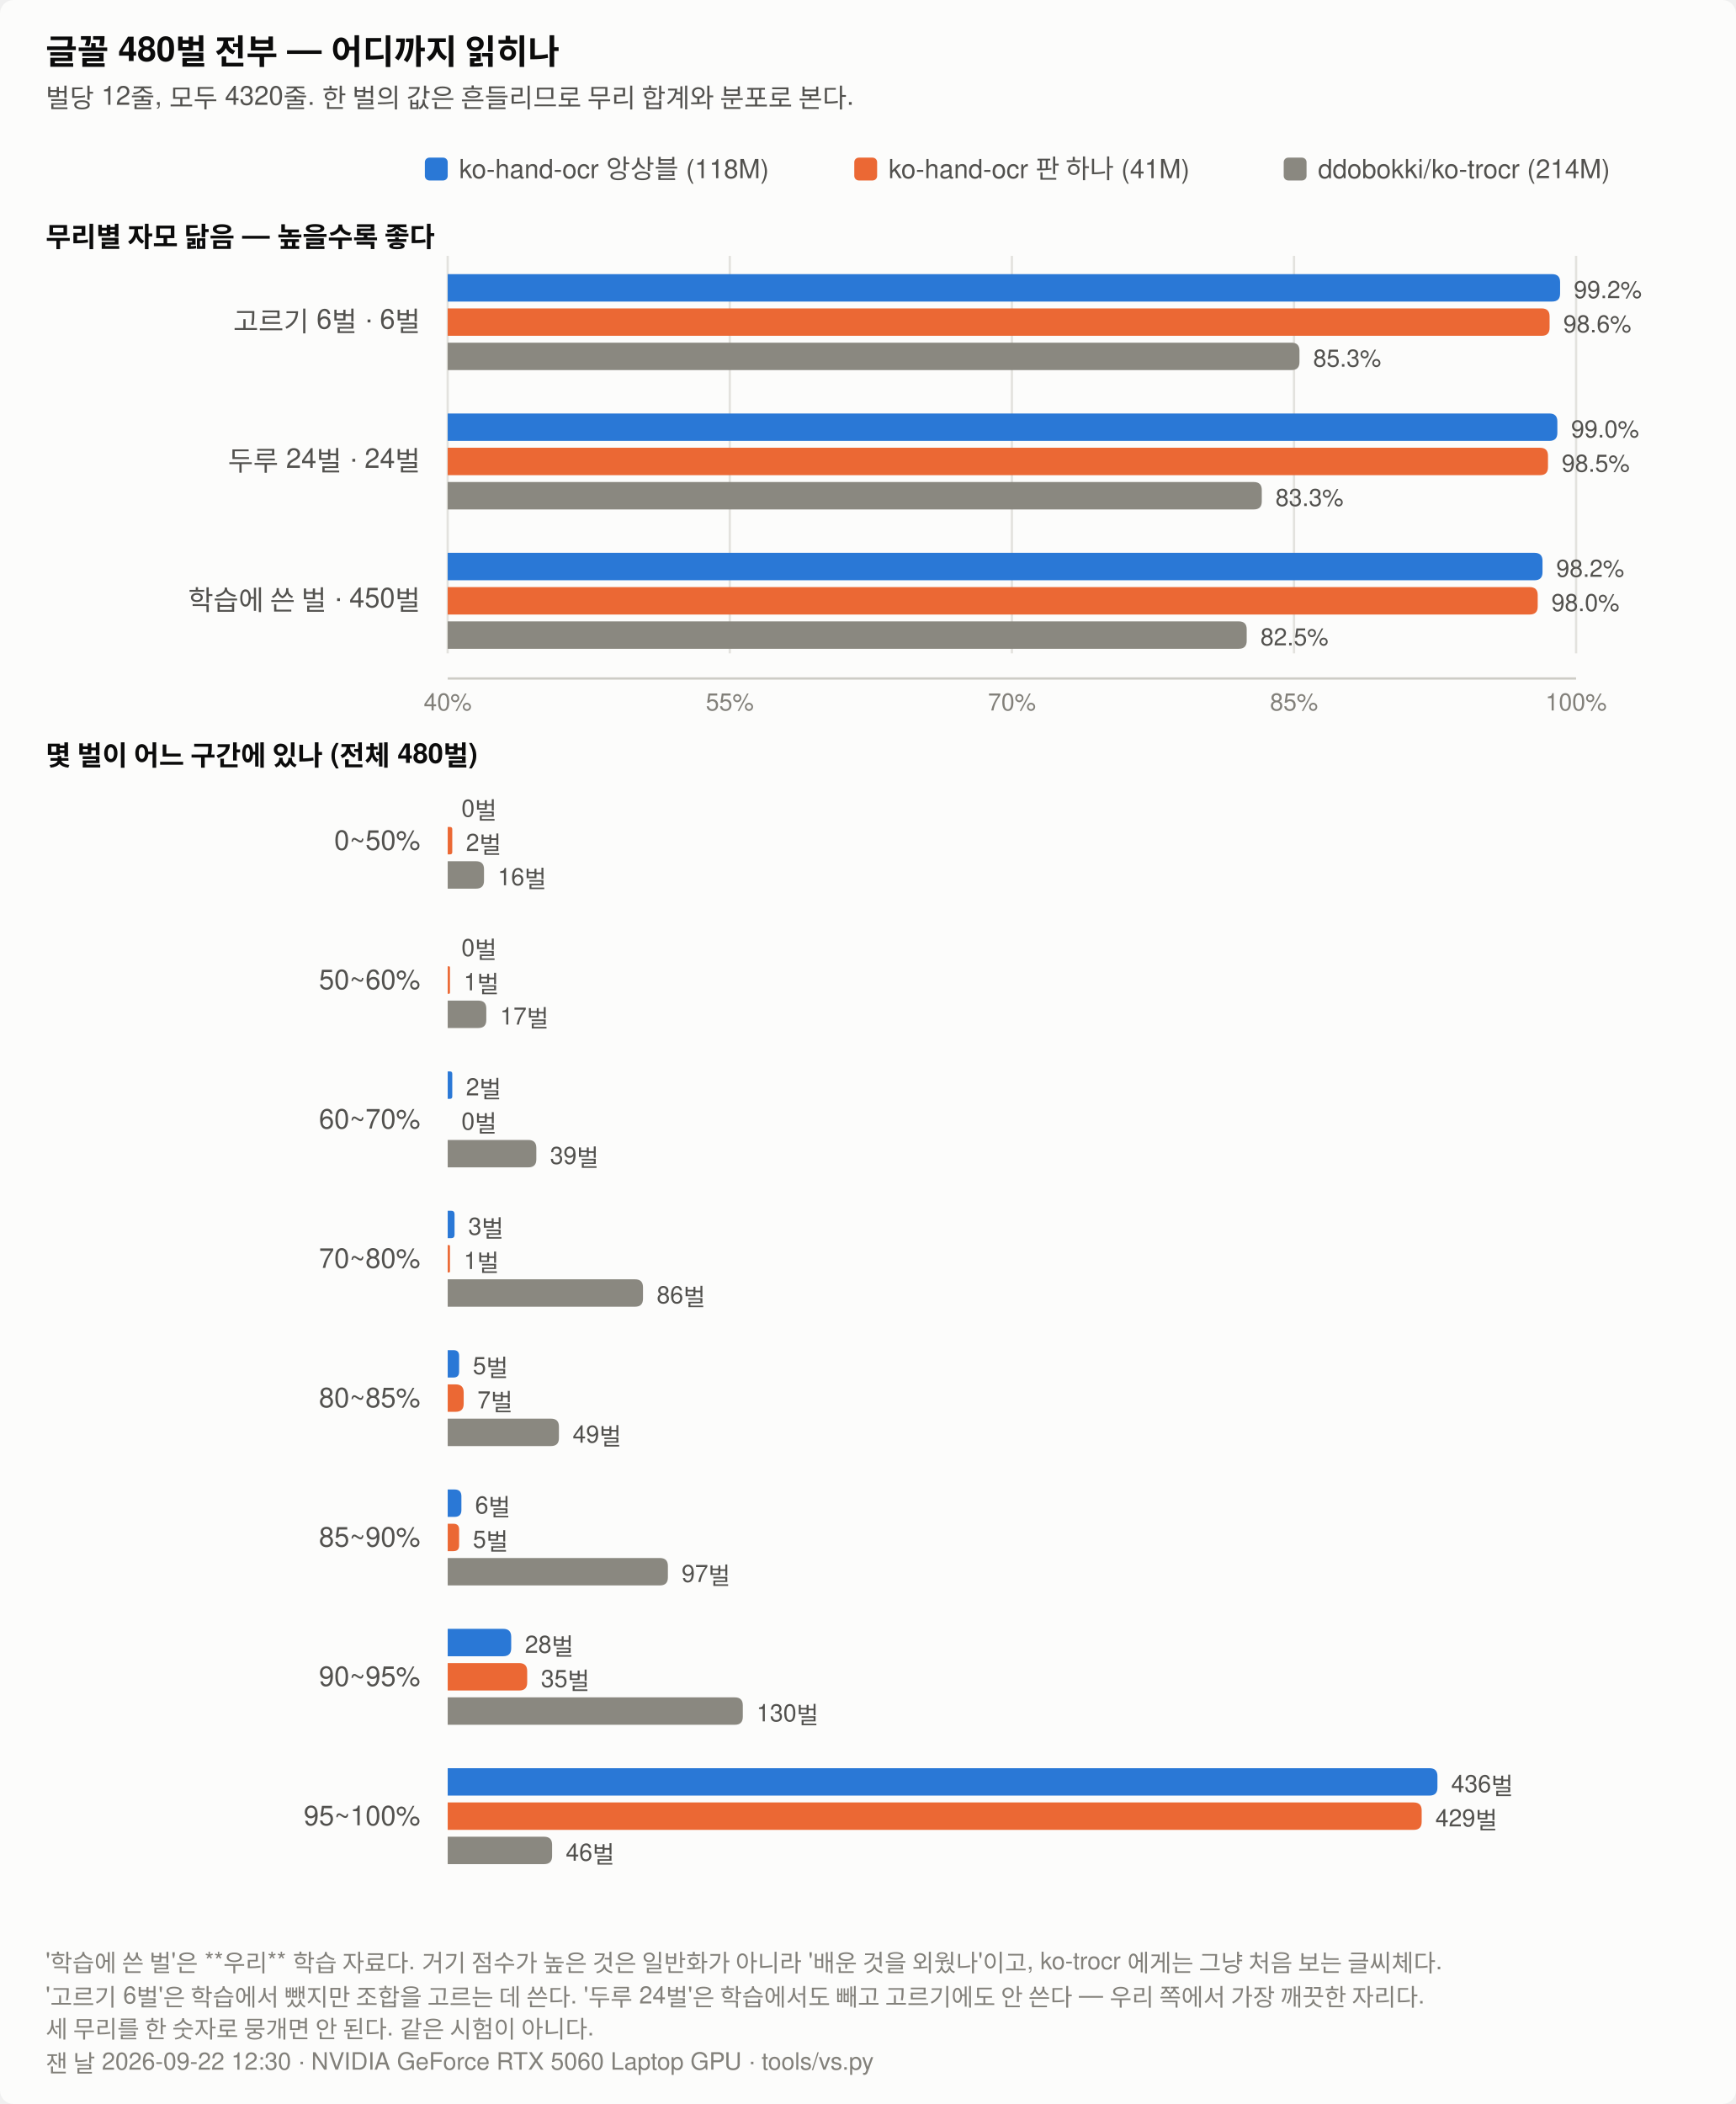
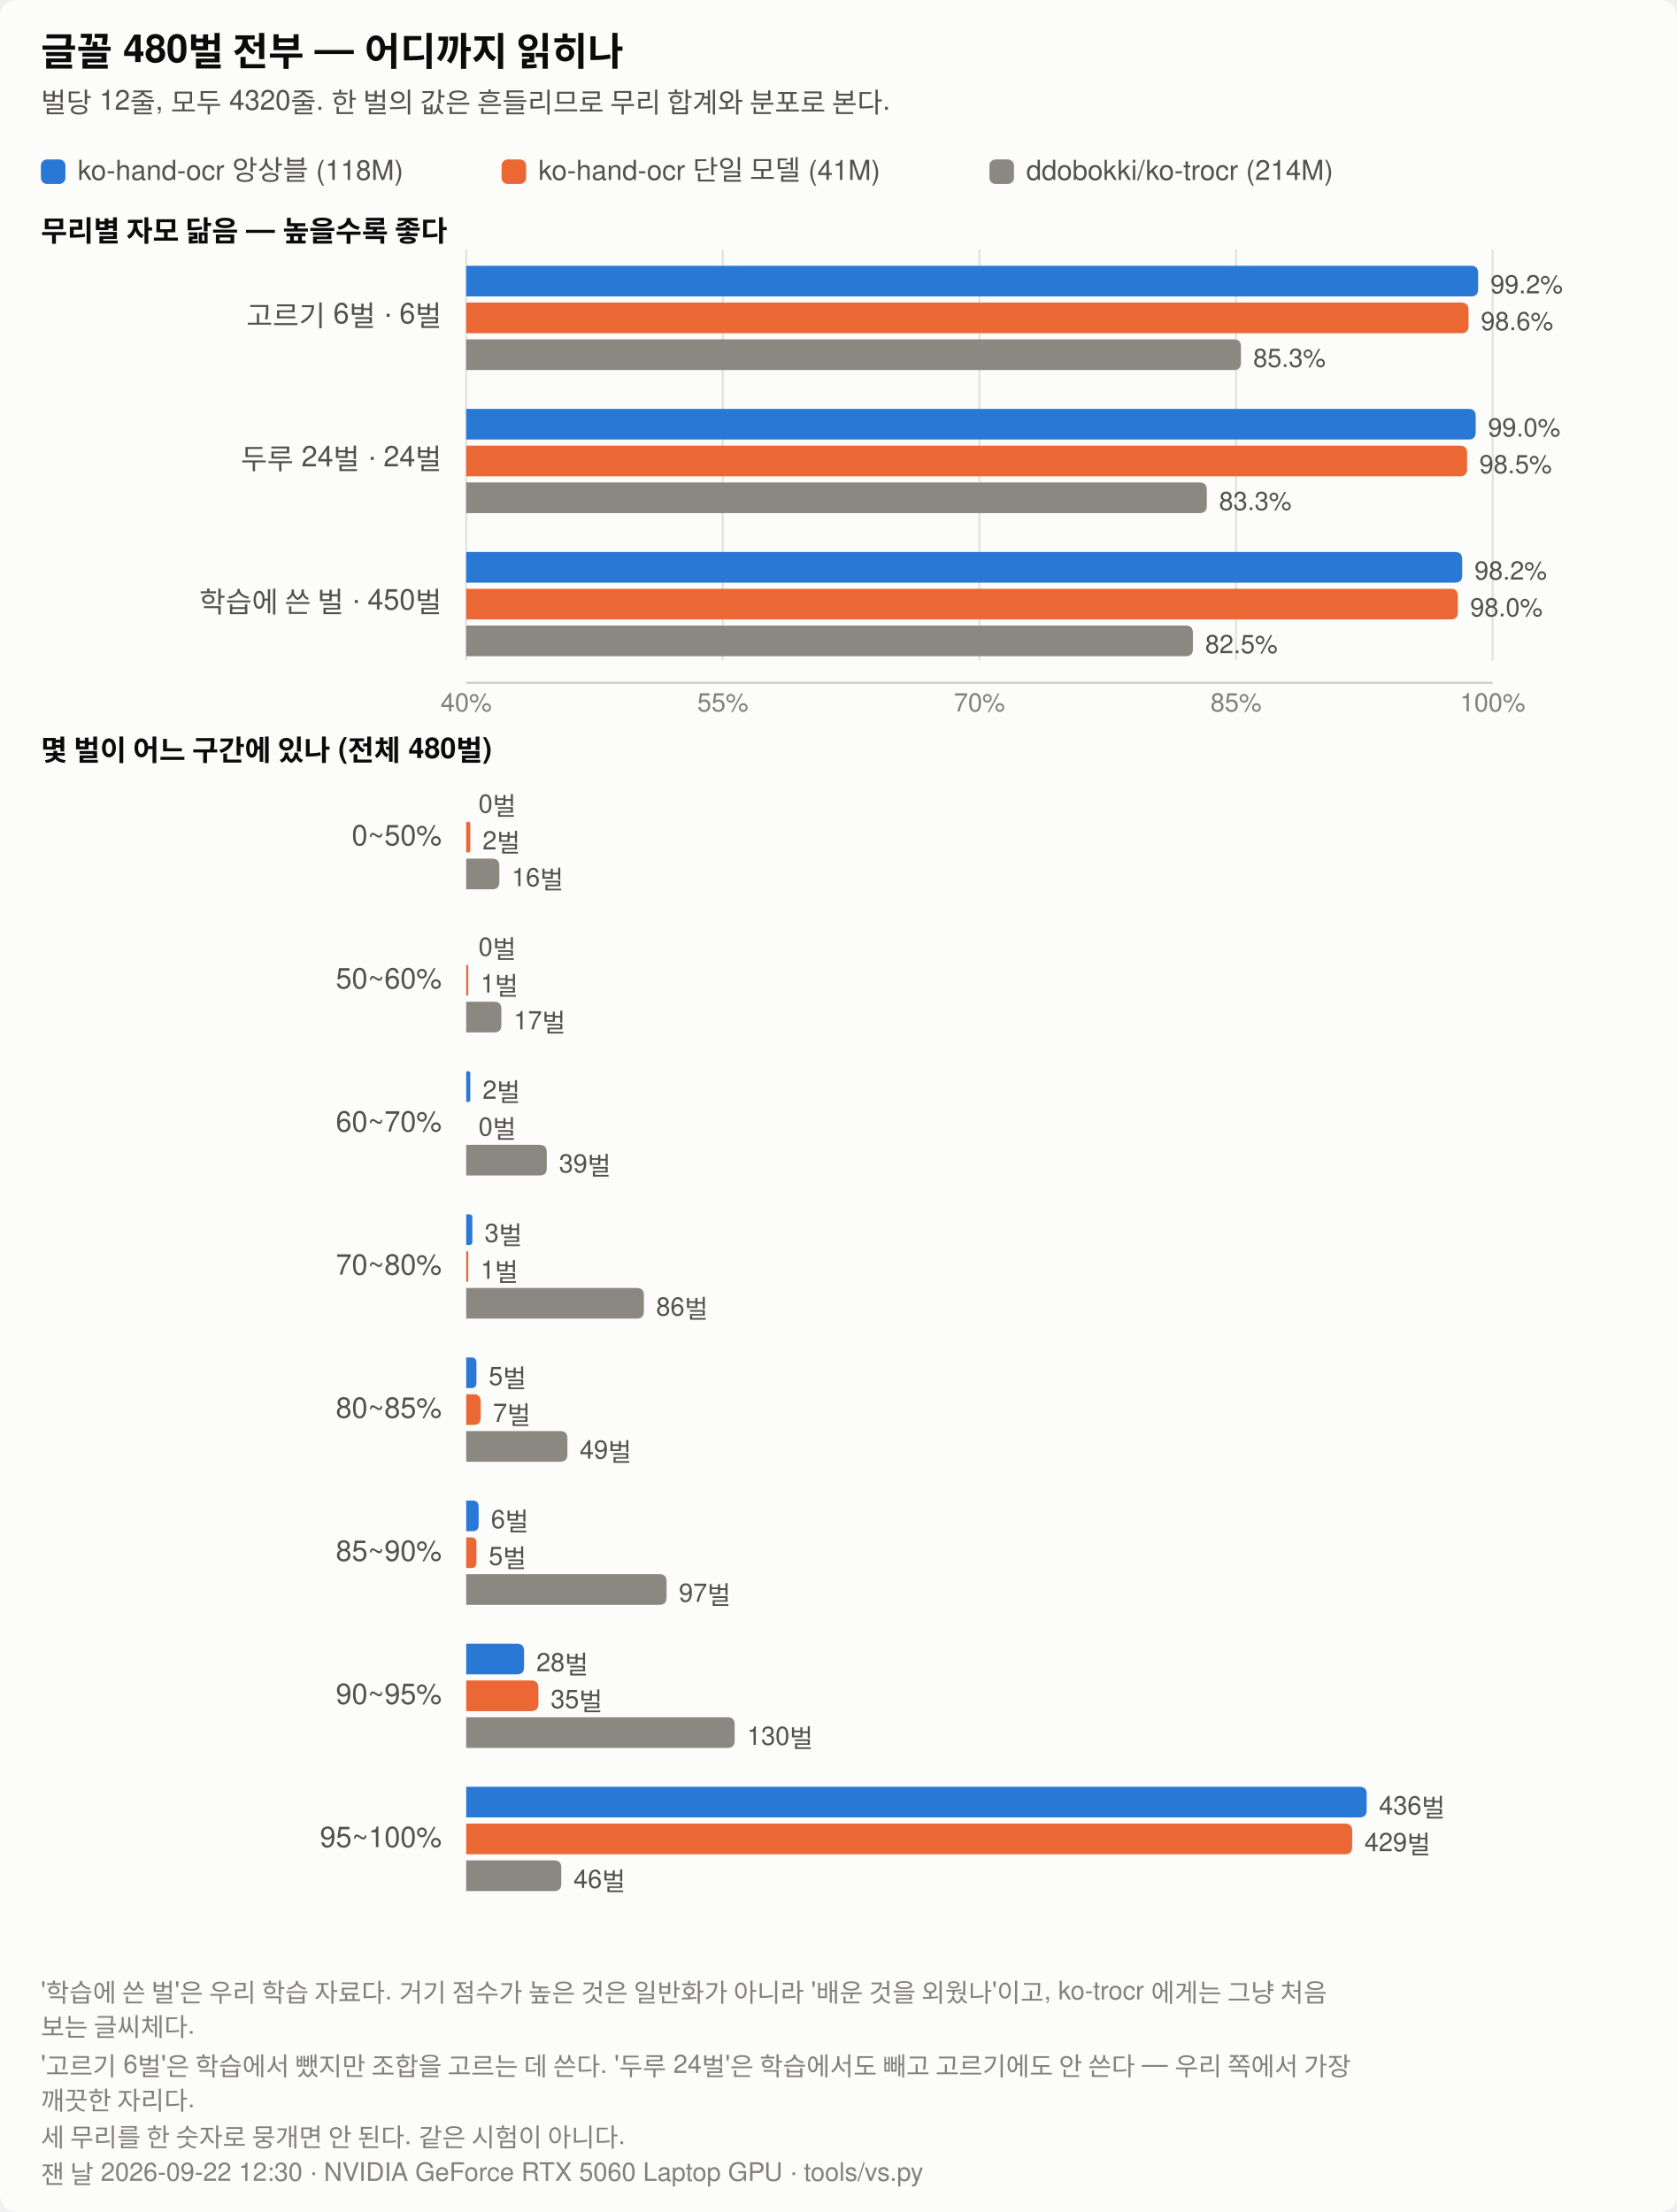
- <svg xmlns="http://www.w3.org/2000/svg" viewBox="0 0 760 921" width="760" height="921" role="img" aria-label="Per-font accuracy over 480 handwriting fonts, grouped by whether the font was used in our training. 고르기 6벌: ko-hand-ocr 앙상블 99.2 percent, ko-hand-ocr 판 하나 98.6 percent, ddobokki/ko-trocr 85.3 percent. 두루 24벌: ko-hand-ocr 앙상블 99.0 percent, ko-hand-ocr 판 하나 98.5 percent, ddobokki/ko-trocr 83.3 percent. 학습에 쓴 벌: ko-hand-ocr 앙상블 98.2 percent, ko-hand-ocr 판 하나 98.0 percent, ddobokki/ko-trocr 82.5 percent.">
+ <svg xmlns="http://www.w3.org/2000/svg" viewBox="0 0 820 1082" width="820" height="1082" role="img" aria-label="Per-font accuracy over 480 handwriting fonts, grouped by whether the font was used in our training. 고르기 6벌: ko-hand-ocr 앙상블 99.2 percent, ko-hand-ocr 단일 모델 98.6 percent, ddobokki/ko-trocr 85.3 percent. 두루 24벌: ko-hand-ocr 앙상블 99.0 percent, ko-hand-ocr 단일 모델 98.5 percent, ddobokki/ko-trocr 83.3 percent. 학습에 쓴 벌: ko-hand-ocr 앙상블 98.2 percent, ko-hand-ocr 단일 모델 98.0 percent, ddobokki/ko-trocr 82.5 percent.">
  <style>
  .surface{fill:#fcfcfb}
  .ink{fill:#0b0b0b}
  .ink2{fill:#52514e}
  .ink3{fill:#82807a}
  .s0{fill:#2a78d6}
  .s1{fill:#eb6834}
  .s2{fill:#8a8880}
  .grid{stroke:#e3e2de;stroke-width:1}
  .rule{stroke:#cdccc6;stroke-width:1}
  text{font-family:-apple-system,BlinkMacSystemFont,"Segoe UI",Helvetica,Arial,sans-serif}
  @media (prefers-color-scheme: dark){
    .surface{fill:#1a1a19}
    .ink{fill:#ffffff}
    .ink2{fill:#c3c2b7}
    .ink3{fill:#8e8c84}
    .s0{fill:#3987e5}
    .s1{fill:#d95926}
    .s2{fill:#7c7a73}
    .grid{stroke:#3a3a38}
    .rule{stroke:#4a4946}
  }
</style>
-   <rect class="surface" width="760" height="921" rx="6" />
-   <text class="ink" x="20" y="28" font-size="15" font-weight="600">글꼴 480벌 전부 — 어디까지 읽히나</text>
-   <text class="ink2" x="20" y="47" font-size="11.5">벌당 12줄, 모두 4320줄. 한 벌의 값은 흔들리므로 무리 합계와 분포로 본다.</text>
-   <rect class="s0" x="186" y="69" width="10" height="10" rx="2" />
-   <text class="ink2" x="201" y="78" font-size="11.5">ko-hand-ocr 앙상블 (118M)</text>
-   <rect class="s1" x="374.0" y="69" width="10" height="10" rx="2" />
-   <text class="ink2" x="389.0" y="78" font-size="11.5">ko-hand-ocr 판 하나 (41M)</text>
-   <rect class="s2" x="562.0" y="69" width="10" height="10" rx="2" />
-   <text class="ink2" x="577.0" y="78" font-size="11.5">ddobokki/ko-trocr (214M)</text>
-   <text class="ink" x="20" y="108" font-size="12" font-weight="600">무리별 자모 닮음 — 높을수록 좋다</text>
-   <line class="grid" x1="196.0" y1="112.0" x2="196.0" y2="286.0" />
-   <line class="grid" x1="319.5" y1="112.0" x2="319.5" y2="286.0" />
-   <line class="grid" x1="443.0" y1="112.0" x2="443.0" y2="286.0" />
-   <line class="grid" x1="566.5" y1="112.0" x2="566.5" y2="286.0" />
-   <line class="grid" x1="690.0" y1="112.0" x2="690.0" y2="286.0" />
-   <text class="ink2" x="184" y="145.0" font-size="12" text-anchor="end">고르기 6벌 · 6벌</text>
-   <path class="s0" d="M196,120.0 H679.5 Q683.0,120.0 683.0,123.5 V128.5 Q683.0,132.0 679.5,132.0 H196 Z" />
-   <text class="ink2" x="689.0" y="130.5" font-size="10.5">99.2%</text>
-   <path class="s1" d="M196,135.0 H674.9 Q678.4,135.0 678.4,138.5 V143.5 Q678.4,147.0 674.9,147.0 H196 Z" />
-   <text class="ink2" x="684.4" y="145.5" font-size="10.5">98.6%</text>
-   <path class="s2" d="M196,150.0 H565.4 Q568.9,150.0 568.9,153.5 V158.5 Q568.9,162.0 565.4,162.0 H196 Z" />
-   <text class="ink2" x="574.9" y="160.5" font-size="10.5">85.3%</text>
-   <text class="ink2" x="184" y="206.0" font-size="12" text-anchor="end">두루 24벌 · 24벌</text>
-   <path class="s0" d="M196,181.0 H678.3 Q681.8,181.0 681.8,184.5 V189.5 Q681.8,193.0 678.3,193.0 H196 Z" />
-   <text class="ink2" x="687.8" y="191.5" font-size="10.5">99.0%</text>
-   <path class="s1" d="M196,196.0 H674.2 Q677.7,196.0 677.7,199.5 V204.5 Q677.7,208.0 674.2,208.0 H196 Z" />
-   <text class="ink2" x="683.7" y="206.5" font-size="10.5">98.5%</text>
-   <path class="s2" d="M196,211.0 H548.9 Q552.4,211.0 552.4,214.5 V219.5 Q552.4,223.0 548.9,223.0 H196 Z" />
-   <text class="ink2" x="558.4" y="221.5" font-size="10.5">83.3%</text>
-   <text class="ink2" x="184" y="267.0" font-size="12" text-anchor="end">학습에 쓴 벌 · 450벌</text>
-   <path class="s0" d="M196,242.0 H671.8 Q675.3,242.0 675.3,245.5 V250.5 Q675.3,254.0 671.8,254.0 H196 Z" />
-   <text class="ink2" x="681.3" y="252.5" font-size="10.5">98.2%</text>
-   <path class="s1" d="M196,257.0 H669.7 Q673.2,257.0 673.2,260.5 V265.5 Q673.2,269.0 669.7,269.0 H196 Z" />
-   <text class="ink2" x="679.2" y="267.5" font-size="10.5">98.0%</text>
-   <path class="s2" d="M196,272.0 H542.3 Q545.8,272.0 545.8,275.5 V280.5 Q545.8,284.0 542.3,284.0 H196 Z" />
-   <text class="ink2" x="551.8" y="282.5" font-size="10.5">82.5%</text>
-   <line class="rule" x1="196" y1="297" x2="690" y2="297" />
-   <text class="ink3" x="196.0" y="311" font-size="10.5" text-anchor="middle">40%</text>
-   <text class="ink3" x="319.5" y="311" font-size="10.5" text-anchor="middle">55%</text>
-   <text class="ink3" x="443.0" y="311" font-size="10.5" text-anchor="middle">70%</text>
-   <text class="ink3" x="566.5" y="311" font-size="10.5" text-anchor="middle">85%</text>
-   <text class="ink3" x="690.0" y="311" font-size="10.5" text-anchor="middle">100%</text>
-   <text class="ink" x="20" y="335" font-size="12" font-weight="600">몇 벌이 어느 구간에 있나 (전체 480벌)</text>
-   <text class="ink2" x="184" y="372.0" font-size="12" text-anchor="end">0~50%</text>
-   <text class="ink2" x="202.0" y="357.5" font-size="10.5">0벌</text>
-   <path class="s1" d="M196,362.0 H197.0 Q198.0,362.0 198.0,363.0 V373.0 Q198.0,374.0 197.0,374.0 H196 Z" />
-   <text class="ink2" x="204.0" y="372.5" font-size="10.5">2벌</text>
-   <path class="s2" d="M196,377.0 H208.4 Q211.9,377.0 211.9,380.5 V385.5 Q211.9,389.0 208.4,389.0 H196 Z" />
-   <text class="ink2" x="217.9" y="387.5" font-size="10.5">16벌</text>
-   <text class="ink2" x="184" y="433.0" font-size="12" text-anchor="end">50~60%</text>
-   <text class="ink2" x="202.0" y="418.5" font-size="10.5">0벌</text>
-   <path class="s1" d="M196,423.0 H196.5 Q197.0,423.0 197.0,423.5 V434.5 Q197.0,435.0 196.5,435.0 H196 Z" />
-   <text class="ink2" x="203.0" y="433.5" font-size="10.5">1벌</text>
-   <path class="s2" d="M196,438.0 H209.4 Q212.9,438.0 212.9,441.5 V446.5 Q212.9,450.0 209.4,450.0 H196 Z" />
-   <text class="ink2" x="218.9" y="448.5" font-size="10.5">17벌</text>
-   <text class="ink2" x="184" y="494.0" font-size="12" text-anchor="end">60~70%</text>
-   <path class="s0" d="M196,469.0 H197.0 Q198.0,469.0 198.0,470.0 V480.0 Q198.0,481.0 197.0,481.0 H196 Z" />
-   <text class="ink2" x="204.0" y="479.5" font-size="10.5">2벌</text>
-   <text class="ink2" x="202.0" y="494.5" font-size="10.5">0벌</text>
-   <path class="s2" d="M196,499.0 H231.3 Q234.8,499.0 234.8,502.5 V507.5 Q234.8,511.0 231.3,511.0 H196 Z" />
-   <text class="ink2" x="240.8" y="509.5" font-size="10.5">39벌</text>
-   <text class="ink2" x="184" y="555.0" font-size="12" text-anchor="end">70~80%</text>
-   <path class="s0" d="M196,530.0 H197.5 Q199.0,530.0 199.0,531.5 V540.5 Q199.0,542.0 197.5,542.0 H196 Z" />
-   <text class="ink2" x="205.0" y="540.5" font-size="10.5">3벌</text>
-   <path class="s1" d="M196,545.0 H196.5 Q197.0,545.0 197.0,545.5 V556.5 Q197.0,557.0 196.5,557.0 H196 Z" />
-   <text class="ink2" x="203.0" y="555.5" font-size="10.5">1벌</text>
-   <path class="s2" d="M196,560.0 H278.0 Q281.5,560.0 281.5,563.5 V568.5 Q281.5,572.0 278.0,572.0 H196 Z" />
-   <text class="ink2" x="287.5" y="570.5" font-size="10.5">86벌</text>
-   <text class="ink2" x="184" y="616.0" font-size="12" text-anchor="end">80~85%</text>
-   <path class="s0" d="M196,591.0 H198.5 Q201.0,591.0 201.0,593.5 V600.5 Q201.0,603.0 198.5,603.0 H196 Z" />
-   <text class="ink2" x="207.0" y="601.5" font-size="10.5">5벌</text>
-   <path class="s1" d="M196,606.0 H199.5 Q203.0,606.0 203.0,609.5 V614.5 Q203.0,618.0 199.5,618.0 H196 Z" />
-   <text class="ink2" x="209.0" y="616.5" font-size="10.5">7벌</text>
-   <path class="s2" d="M196,621.0 H241.2 Q244.7,621.0 244.7,624.5 V629.5 Q244.7,633.0 241.2,633.0 H196 Z" />
-   <text class="ink2" x="250.7" y="631.5" font-size="10.5">49벌</text>
-   <text class="ink2" x="184" y="677.0" font-size="12" text-anchor="end">85~90%</text>
-   <path class="s0" d="M196,652.0 H199.0 Q202.0,652.0 202.0,655.0 V661.0 Q202.0,664.0 199.0,664.0 H196 Z" />
-   <text class="ink2" x="208.0" y="662.5" font-size="10.5">6벌</text>
-   <path class="s1" d="M196,667.0 H198.5 Q201.0,667.0 201.0,669.5 V676.5 Q201.0,679.0 198.5,679.0 H196 Z" />
-   <text class="ink2" x="207.0" y="677.5" font-size="10.5">5벌</text>
-   <path class="s2" d="M196,682.0 H288.9 Q292.4,682.0 292.4,685.5 V690.5 Q292.4,694.0 288.9,694.0 H196 Z" />
-   <text class="ink2" x="298.4" y="692.5" font-size="10.5">97벌</text>
-   <text class="ink2" x="184" y="738.0" font-size="12" text-anchor="end">90~95%</text>
-   <path class="s0" d="M196,713.0 H220.3 Q223.8,713.0 223.8,716.5 V721.5 Q223.8,725.0 220.3,725.0 H196 Z" />
-   <text class="ink2" x="229.8" y="723.5" font-size="10.5">28벌</text>
-   <path class="s1" d="M196,728.0 H227.3 Q230.8,728.0 230.8,731.5 V736.5 Q230.8,740.0 227.3,740.0 H196 Z" />
-   <text class="ink2" x="236.8" y="738.5" font-size="10.5">35벌</text>
-   <path class="s2" d="M196,743.0 H321.7 Q325.2,743.0 325.2,746.5 V751.5 Q325.2,755.0 321.7,755.0 H196 Z" />
-   <text class="ink2" x="331.2" y="753.5" font-size="10.5">130벌</text>
-   <text class="ink2" x="184" y="799.0" font-size="12" text-anchor="end">95~100%</text>
-   <path class="s0" d="M196,774.0 H625.8 Q629.3,774.0 629.3,777.5 V782.5 Q629.3,786.0 625.8,786.0 H196 Z" />
-   <text class="ink2" x="635.3" y="784.5" font-size="10.5">436벌</text>
-   <path class="s1" d="M196,789.0 H618.9 Q622.4,789.0 622.4,792.5 V797.5 Q622.4,801.0 618.9,801.0 H196 Z" />
-   <text class="ink2" x="628.4" y="799.5" font-size="10.5">429벌</text>
-   <path class="s2" d="M196,804.0 H238.2 Q241.7,804.0 241.7,807.5 V812.5 Q241.7,816.0 238.2,816.0 H196 Z" />
-   <text class="ink2" x="247.7" y="814.5" font-size="10.5">46벌</text>
-   <text class="ink3" x="20" y="862" font-size="10.5">'학습에 쓴 벌'은 **우리** 학습 자료다. 거기 점수가 높은 것은 일반화가 아니라 '배운 것을 외웠나'이고, ko-trocr 에게는 그냥 처음 보는 글씨체다.</text>
-   <text class="ink3" x="20" y="877" font-size="10.5">'고르기 6벌'은 학습에서 뺐지만 조합을 고르는 데 쓴다. '두루 24벌'은 학습에서도 빼고 고르기에도 안 쓴다 — 우리 쪽에서 가장 깨끗한 자리다.</text>
-   <text class="ink3" x="20" y="892" font-size="10.5">세 무리를 한 숫자로 뭉개면 안 된다. 같은 시험이 아니다.</text>
-   <text class="ink3" x="20" y="907" font-size="10.5">잰 날 2026-09-22 12:30 · NVIDIA GeForce RTX 5060 Laptop GPU · tools/vs.py</text>
+   <rect class="surface" width="820" height="1082" rx="8" />
+   <text class="ink" x="20" y="32" font-size="19" font-weight="600">글꼴 480벌 전부 — 어디까지 읽히나</text>
+   <text class="ink2" x="20" y="55" font-size="13.5">벌당 12줄, 모두 4320줄. 한 벌의 값은 흔들리므로 무리 합계와 분포로 본다.</text>
+   <rect class="s0" x="20.0" y="78" width="12" height="12" rx="3" />
+   <text class="ink2" x="38.0" y="88" font-size="13.5">ko-hand-ocr 앙상블 (118M)</text>
+   <rect class="s1" x="245.3" y="78" width="12" height="12" rx="3" />
+   <text class="ink2" x="263.3" y="88" font-size="13.5">ko-hand-ocr 단일 모델 (41M)</text>
+   <rect class="s2" x="483.9" y="78" width="12" height="12" rx="3" />
+   <text class="ink2" x="501.9" y="88" font-size="13.5">ddobokki/ko-trocr (214M)</text>
+   <text class="ink" x="20" y="118" font-size="14" font-weight="600">무리별 자모 닮음 — 높을수록 좋다</text>
+   <line class="grid" x1="228.0" y1="122.0" x2="228.0" y2="323.0" />
+   <line class="grid" x1="353.5" y1="122.0" x2="353.5" y2="323.0" />
+   <line class="grid" x1="479.0" y1="122.0" x2="479.0" y2="323.0" />
+   <line class="grid" x1="604.5" y1="122.0" x2="604.5" y2="323.0" />
+   <line class="grid" x1="730.0" y1="122.0" x2="730.0" y2="323.0" />
+   <text class="ink2" x="216" y="159.5" font-size="14" text-anchor="end">고르기 6벌 · 6벌</text>
+   <path class="s0" d="M228,130.0 H719.4 Q722.9,130.0 722.9,133.5 V141.5 Q722.9,145.0 719.4,145.0 H228 Z" />
+   <text class="ink2" x="728.9" y="143.5" font-size="12.5">99.2%</text>
+   <path class="s1" d="M228,148.0 H714.7 Q718.2,148.0 718.2,151.5 V159.5 Q718.2,163.0 714.7,163.0 H228 Z" />
+   <text class="ink2" x="724.2" y="161.5" font-size="12.5">98.6%</text>
+   <path class="s2" d="M228,166.0 H603.4 Q606.9,166.0 606.9,169.5 V177.5 Q606.9,181.0 603.4,181.0 H228 Z" />
+   <text class="ink2" x="612.9" y="179.5" font-size="12.5">85.3%</text>
+   <text class="ink2" x="216" y="229.5" font-size="14" text-anchor="end">두루 24벌 · 24벌</text>
+   <path class="s0" d="M228,200.0 H718.2 Q721.7,200.0 721.7,203.5 V211.5 Q721.7,215.0 718.2,215.0 H228 Z" />
+   <text class="ink2" x="727.7" y="213.5" font-size="12.5">99.0%</text>
+   <path class="s1" d="M228,218.0 H714.0 Q717.5,218.0 717.5,221.5 V229.5 Q717.5,233.0 714.0,233.0 H228 Z" />
+   <text class="ink2" x="723.5" y="231.5" font-size="12.5">98.5%</text>
+   <path class="s2" d="M228,236.0 H586.7 Q590.2,236.0 590.2,239.5 V247.5 Q590.2,251.0 586.7,251.0 H228 Z" />
+   <text class="ink2" x="596.2" y="249.5" font-size="12.5">83.3%</text>
+   <text class="ink2" x="216" y="299.5" font-size="14" text-anchor="end">학습에 쓴 벌 · 450벌</text>
+   <path class="s0" d="M228,270.0 H711.6 Q715.1,270.0 715.1,273.5 V281.5 Q715.1,285.0 711.6,285.0 H228 Z" />
+   <text class="ink2" x="721.1" y="283.5" font-size="12.5">98.2%</text>
+   <path class="s1" d="M228,288.0 H709.5 Q713.0,288.0 713.0,291.5 V299.5 Q713.0,303.0 709.5,303.0 H228 Z" />
+   <text class="ink2" x="719.0" y="301.5" font-size="12.5">98.0%</text>
+   <path class="s2" d="M228,306.0 H579.9 Q583.4,306.0 583.4,309.5 V317.5 Q583.4,321.0 579.9,321.0 H228 Z" />
+   <text class="ink2" x="589.4" y="319.5" font-size="12.5">82.5%</text>
+   <line class="rule" x1="228" y1="334" x2="730" y2="334" />
+   <text class="ink3" x="228.0" y="348" font-size="12.5" text-anchor="middle">40%</text>
+   <text class="ink3" x="353.5" y="348" font-size="12.5" text-anchor="middle">55%</text>
+   <text class="ink3" x="479.0" y="348" font-size="12.5" text-anchor="middle">70%</text>
+   <text class="ink3" x="604.5" y="348" font-size="12.5" text-anchor="middle">85%</text>
+   <text class="ink3" x="730.0" y="348" font-size="12.5" text-anchor="middle">100%</text>
+   <text class="ink" x="20" y="372" font-size="14" font-weight="600">몇 벌이 어느 구간에 있나 (전체 480벌)</text>
+   <text class="ink2" x="216" y="413.5" font-size="14" text-anchor="end">0~50%</text>
+   <text class="ink2" x="234.0" y="397.5" font-size="12.5">0벌</text>
+   <path class="s1" d="M228,402.0 H229.0 Q230.0,402.0 230.0,403.0 V416.0 Q230.0,417.0 229.0,417.0 H228 Z" />
+   <text class="ink2" x="236.0" y="415.5" font-size="12.5">2벌</text>
+   <path class="s2" d="M228,420.0 H240.7 Q244.2,420.0 244.2,423.5 V431.5 Q244.2,435.0 240.7,435.0 H228 Z" />
+   <text class="ink2" x="250.2" y="433.5" font-size="12.5">16벌</text>
+   <text class="ink2" x="216" y="483.5" font-size="14" text-anchor="end">50~60%</text>
+   <text class="ink2" x="234.0" y="467.5" font-size="12.5">0벌</text>
+   <path class="s1" d="M228,472.0 H228.5 Q229.0,472.0 229.0,472.5 V486.5 Q229.0,487.0 228.5,487.0 H228 Z" />
+   <text class="ink2" x="235.0" y="485.5" font-size="12.5">1벌</text>
+   <path class="s2" d="M228,490.0 H241.7 Q245.2,490.0 245.2,493.5 V501.5 Q245.2,505.0 241.7,505.0 H228 Z" />
+   <text class="ink2" x="251.2" y="503.5" font-size="12.5">17벌</text>
+   <text class="ink2" x="216" y="553.5" font-size="14" text-anchor="end">60~70%</text>
+   <path class="s0" d="M228,524.0 H229.0 Q230.0,524.0 230.0,525.0 V538.0 Q230.0,539.0 229.0,539.0 H228 Z" />
+   <text class="ink2" x="236.0" y="537.5" font-size="12.5">2벌</text>
+   <text class="ink2" x="234.0" y="555.5" font-size="12.5">0벌</text>
+   <path class="s2" d="M228,560.0 H263.9 Q267.4,560.0 267.4,563.5 V571.5 Q267.4,575.0 263.9,575.0 H228 Z" />
+   <text class="ink2" x="273.4" y="573.5" font-size="12.5">39벌</text>
+   <text class="ink2" x="216" y="623.5" font-size="14" text-anchor="end">70~80%</text>
+   <path class="s0" d="M228,594.0 H229.5 Q231.0,594.0 231.0,595.5 V607.5 Q231.0,609.0 229.5,609.0 H228 Z" />
+   <text class="ink2" x="237.0" y="607.5" font-size="12.5">3벌</text>
+   <path class="s1" d="M228,612.0 H228.5 Q229.0,612.0 229.0,612.5 V626.5 Q229.0,627.0 228.5,627.0 H228 Z" />
+   <text class="ink2" x="235.0" y="625.5" font-size="12.5">1벌</text>
+   <path class="s2" d="M228,630.0 H311.4 Q314.9,630.0 314.9,633.5 V641.5 Q314.9,645.0 311.4,645.0 H228 Z" />
+   <text class="ink2" x="320.9" y="643.5" font-size="12.5">86벌</text>
+   <text class="ink2" x="216" y="693.5" font-size="14" text-anchor="end">80~85%</text>
+   <path class="s0" d="M228,664.0 H230.5 Q233.0,664.0 233.0,666.5 V676.5 Q233.0,679.0 230.5,679.0 H228 Z" />
+   <text class="ink2" x="239.0" y="677.5" font-size="12.5">5벌</text>
+   <path class="s1" d="M228,682.0 H231.6 Q235.1,682.0 235.1,685.5 V693.5 Q235.1,697.0 231.6,697.0 H228 Z" />
+   <text class="ink2" x="241.1" y="695.5" font-size="12.5">7벌</text>
+   <path class="s2" d="M228,700.0 H274.0 Q277.5,700.0 277.5,703.5 V711.5 Q277.5,715.0 274.0,715.0 H228 Z" />
+   <text class="ink2" x="283.5" y="713.5" font-size="12.5">49벌</text>
+   <text class="ink2" x="216" y="763.5" font-size="14" text-anchor="end">85~90%</text>
+   <path class="s0" d="M228,734.0 H231.0 Q234.1,734.0 234.1,737.0 V746.0 Q234.1,749.0 231.0,749.0 H228 Z" />
+   <text class="ink2" x="240.1" y="747.5" font-size="12.5">6벌</text>
+   <path class="s1" d="M228,752.0 H230.5 Q233.0,752.0 233.0,754.5 V764.5 Q233.0,767.0 230.5,767.0 H228 Z" />
+   <text class="ink2" x="239.0" y="765.5" font-size="12.5">5벌</text>
+   <path class="s2" d="M228,770.0 H322.5 Q326.0,770.0 326.0,773.5 V781.5 Q326.0,785.0 322.5,785.0 H228 Z" />
+   <text class="ink2" x="332.0" y="783.5" font-size="12.5">97벌</text>
+   <text class="ink2" x="216" y="833.5" font-size="14" text-anchor="end">90~95%</text>
+   <path class="s0" d="M228,804.0 H252.8 Q256.3,804.0 256.3,807.5 V815.5 Q256.3,819.0 252.8,819.0 H228 Z" />
+   <text class="ink2" x="262.3" y="817.5" font-size="12.5">28벌</text>
+   <path class="s1" d="M228,822.0 H259.8 Q263.3,822.0 263.3,825.5 V833.5 Q263.3,837.0 259.8,837.0 H228 Z" />
+   <text class="ink2" x="269.3" y="835.5" font-size="12.5">35벌</text>
+   <path class="s2" d="M228,840.0 H355.8 Q359.3,840.0 359.3,843.5 V851.5 Q359.3,855.0 355.8,855.0 H228 Z" />
+   <text class="ink2" x="365.3" y="853.5" font-size="12.5">130벌</text>
+   <text class="ink2" x="216" y="903.5" font-size="14" text-anchor="end">95~100%</text>
+   <path class="s0" d="M228,874.0 H664.9 Q668.4,874.0 668.4,877.5 V885.5 Q668.4,889.0 664.9,889.0 H228 Z" />
+   <text class="ink2" x="674.4" y="887.5" font-size="12.5">436벌</text>
+   <path class="s1" d="M228,892.0 H657.8 Q661.3,892.0 661.3,895.5 V903.5 Q661.3,907.0 657.8,907.0 H228 Z" />
+   <text class="ink2" x="667.3" y="905.5" font-size="12.5">429벌</text>
+   <path class="s2" d="M228,910.0 H271.0 Q274.5,910.0 274.5,913.5 V921.5 Q274.5,925.0 271.0,925.0 H228 Z" />
+   <text class="ink2" x="280.5" y="923.5" font-size="12.5">46벌</text>
+   <text class="ink3" x="20" y="978" font-size="12.5">'학습에 쓴 벌'은 우리 학습 자료다. 거기 점수가 높은 것은 일반화가 아니라 '배운 것을 외웠나'이고, ko-trocr 에게는 그냥 처음</text>
+   <text class="ink3" x="20" y="996" font-size="12.5">보는 글씨체다.</text>
+   <text class="ink3" x="20" y="1014" font-size="12.5">'고르기 6벌'은 학습에서 뺐지만 조합을 고르는 데 쓴다. '두루 24벌'은 학습에서도 빼고 고르기에도 안 쓴다 — 우리 쪽에서 가장</text>
+   <text class="ink3" x="20" y="1032" font-size="12.5">깨끗한 자리다.</text>
+   <text class="ink3" x="20" y="1050" font-size="12.5">세 무리를 한 숫자로 뭉개면 안 된다. 같은 시험이 아니다.</text>
+   <text class="ink3" x="20" y="1068" font-size="12.5">잰 날 2026-09-22 12:30 · NVIDIA GeForce RTX 5060 Laptop GPU · tools/vs.py</text>
</svg>
